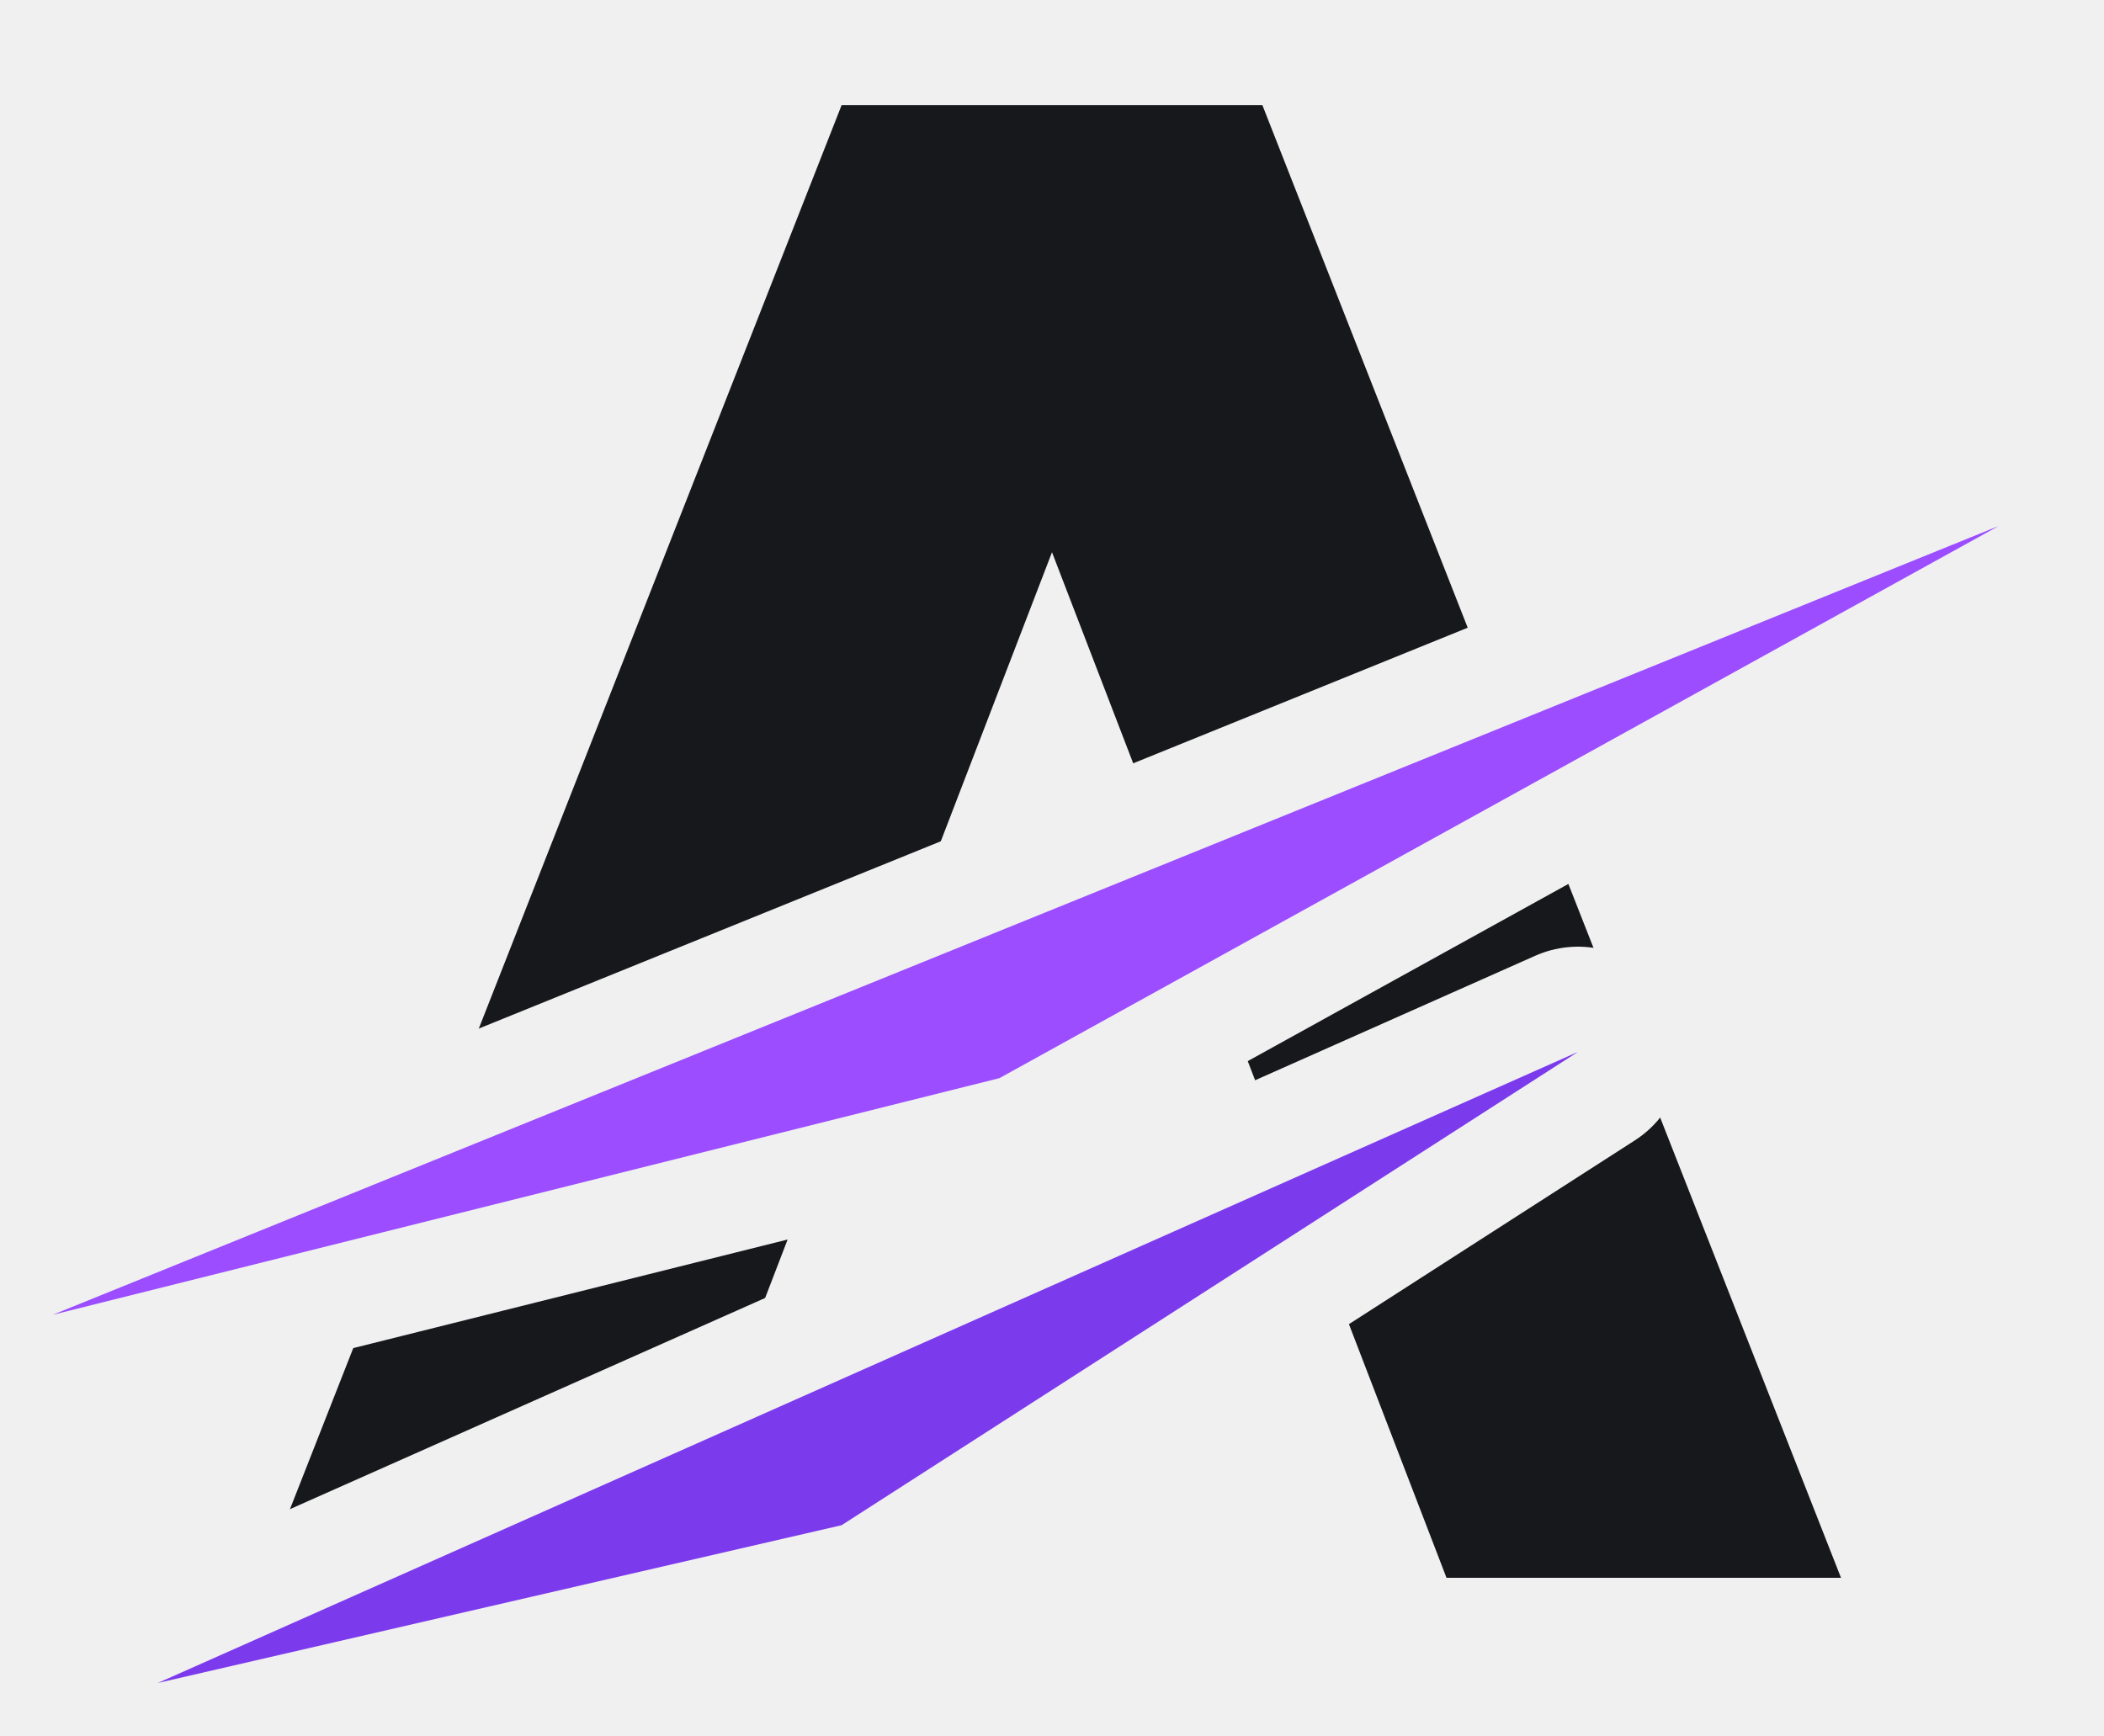
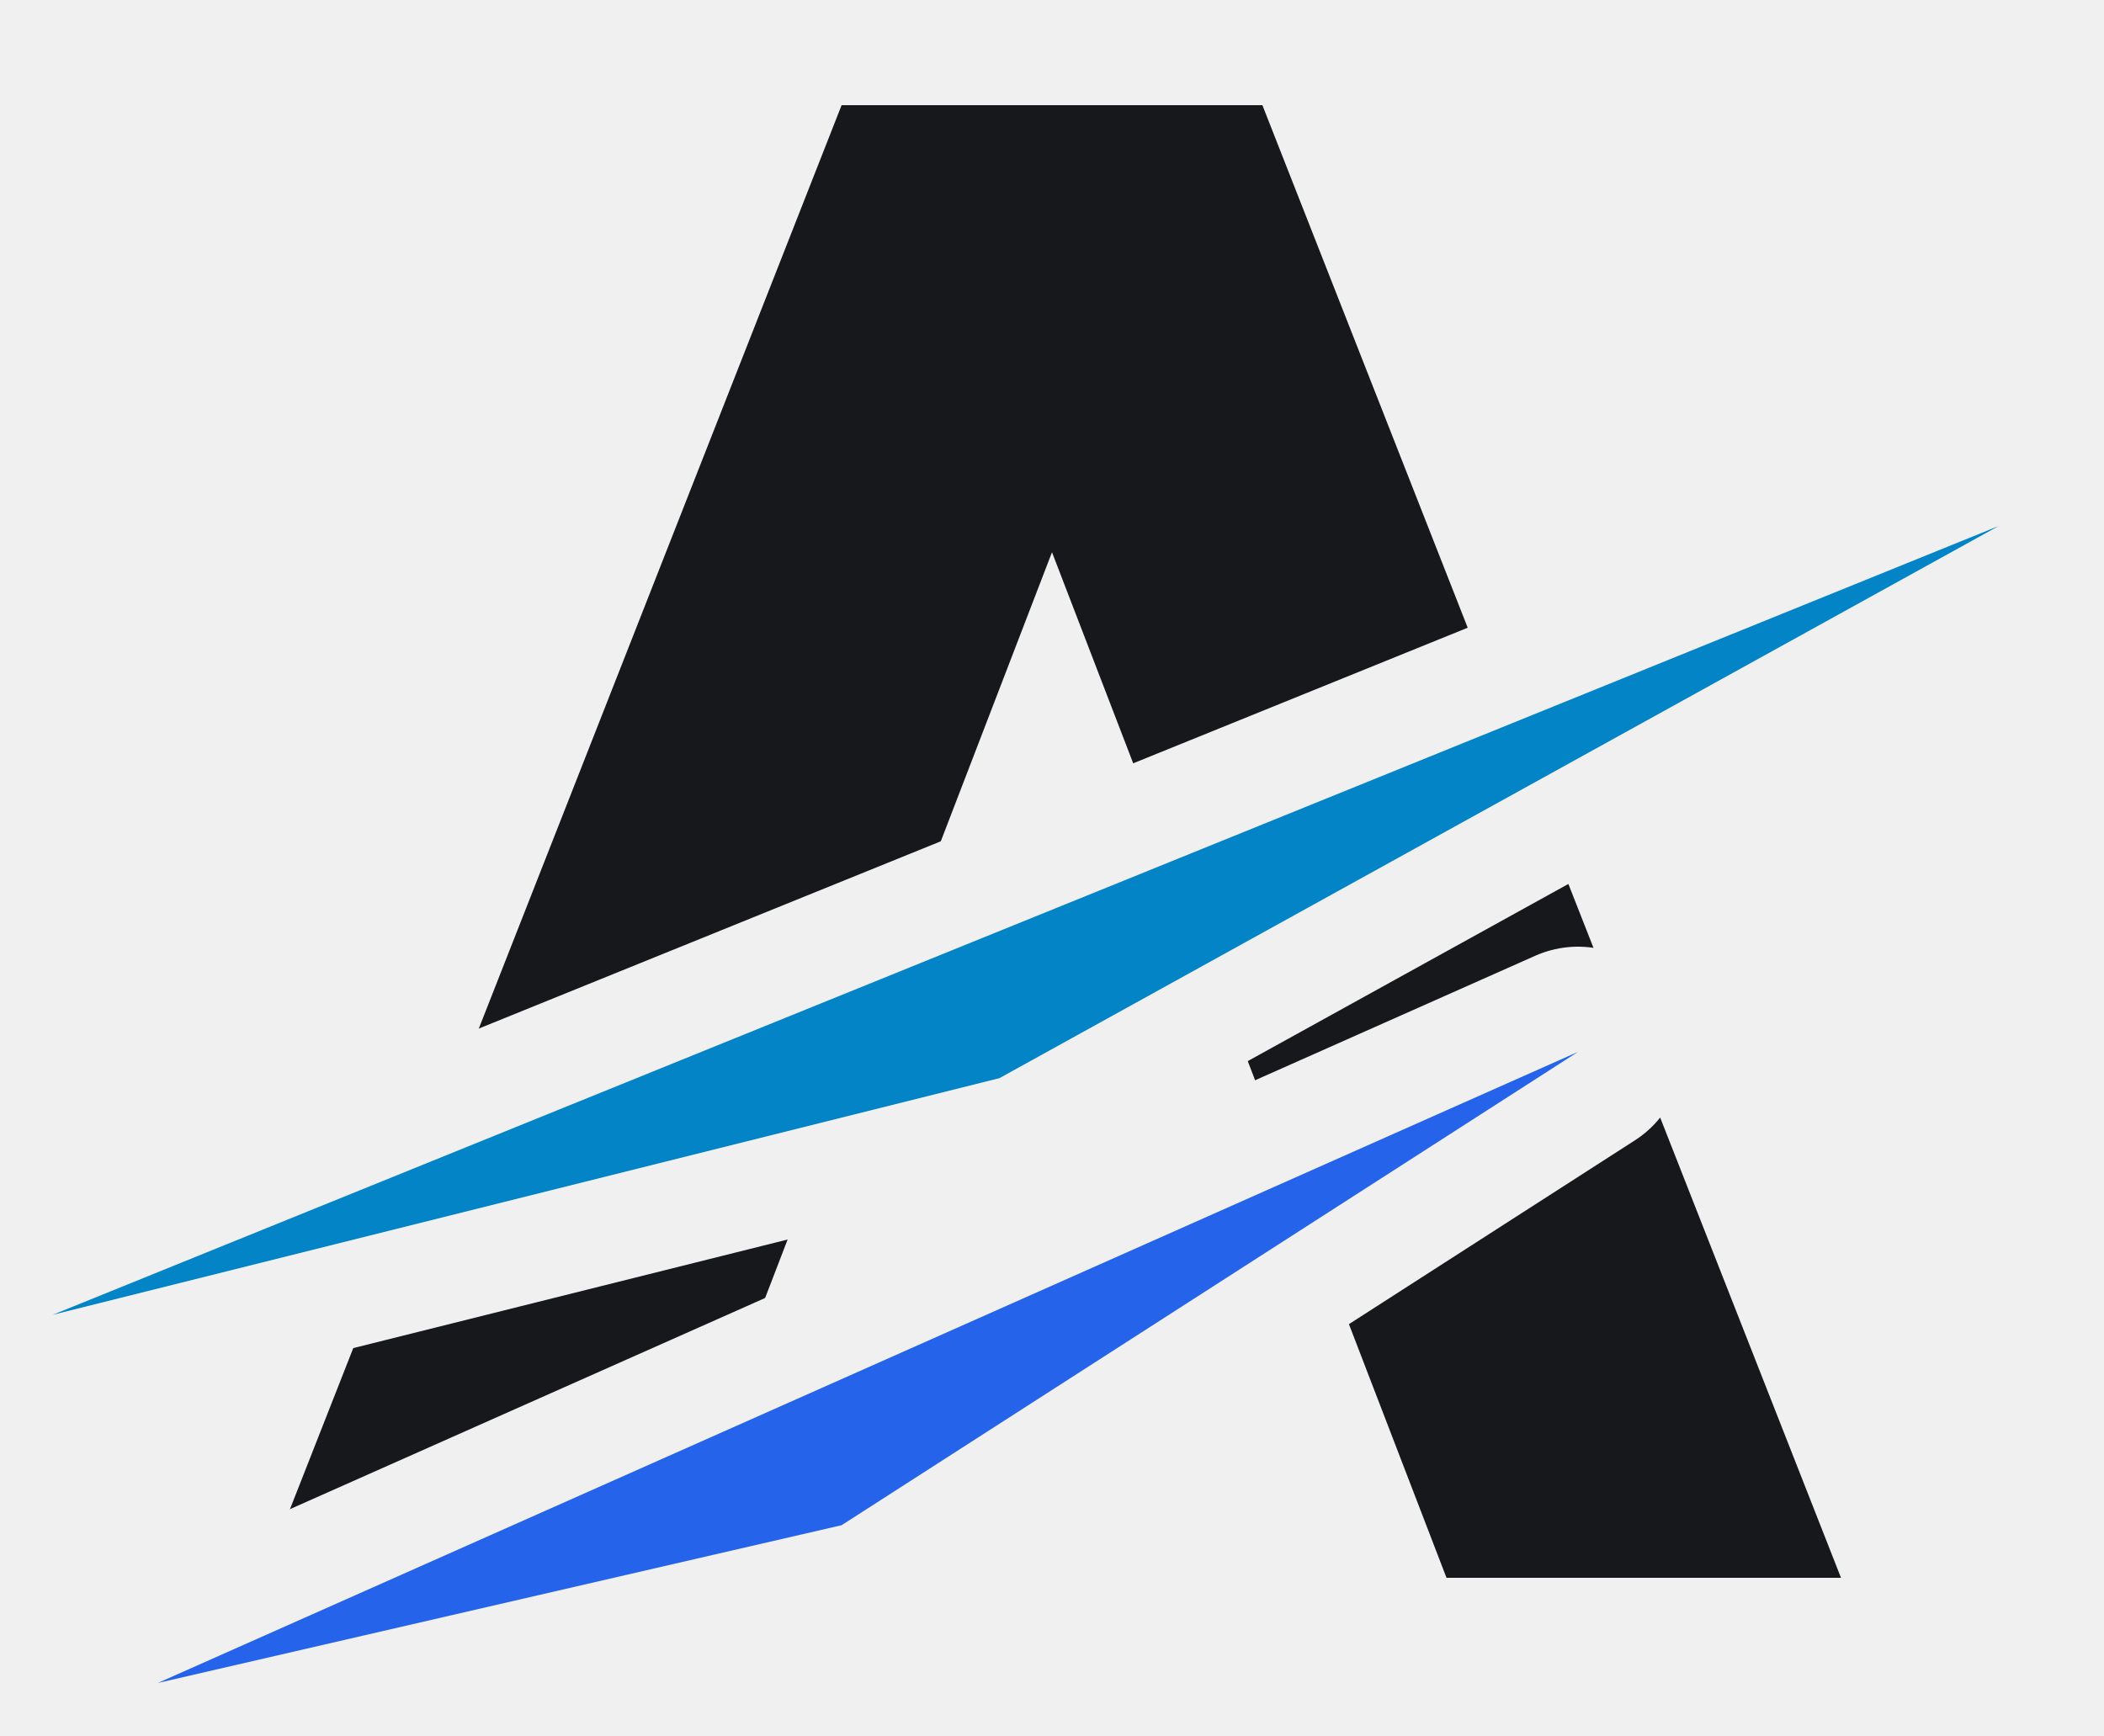
<svg xmlns="http://www.w3.org/2000/svg" viewBox="-8 0 80 66" width="80" height="66">
  <style>
-     .a{fill:#17181c}.b1{fill:#9b4dff}.b2{fill:#7c3aed}
-     @media (prefers-color-scheme: dark){.a{fill:#f4f4f6}.b1{fill:#b07cff}.b2{fill:#8b5cf6}}
+     .a{fill:#17181c}.b1{fill:#0284c7}.b2{fill:#2563eb}
+     @media (prefers-color-scheme: dark){.a{fill:#f4f4f6}.b1{fill:#38bdf8}.b2{fill:#2563eb}}
  </style>
  <defs>
    <mask id="g" maskUnits="userSpaceOnUse" x="-10" y="0" width="84" height="70">
      <rect x="-10" y="0" width="84" height="70" fill="#fff" />
      <path d="M-6 50L68 20L30 41ZM-2 64L52 40L24 58Z" fill="#000" stroke="#000" stroke-width="8" stroke-linejoin="round" />
    </mask>
  </defs>
  <path class="a" mask="url(#g)" d="M2 60L24 4H40L62 60H47L32 21L17 60Z" />
  <path class="b1" d="M-6 50L68 20L30 41Z" />
  <path class="b2" d="M-2 64L52 40L24 58Z" />
</svg>
